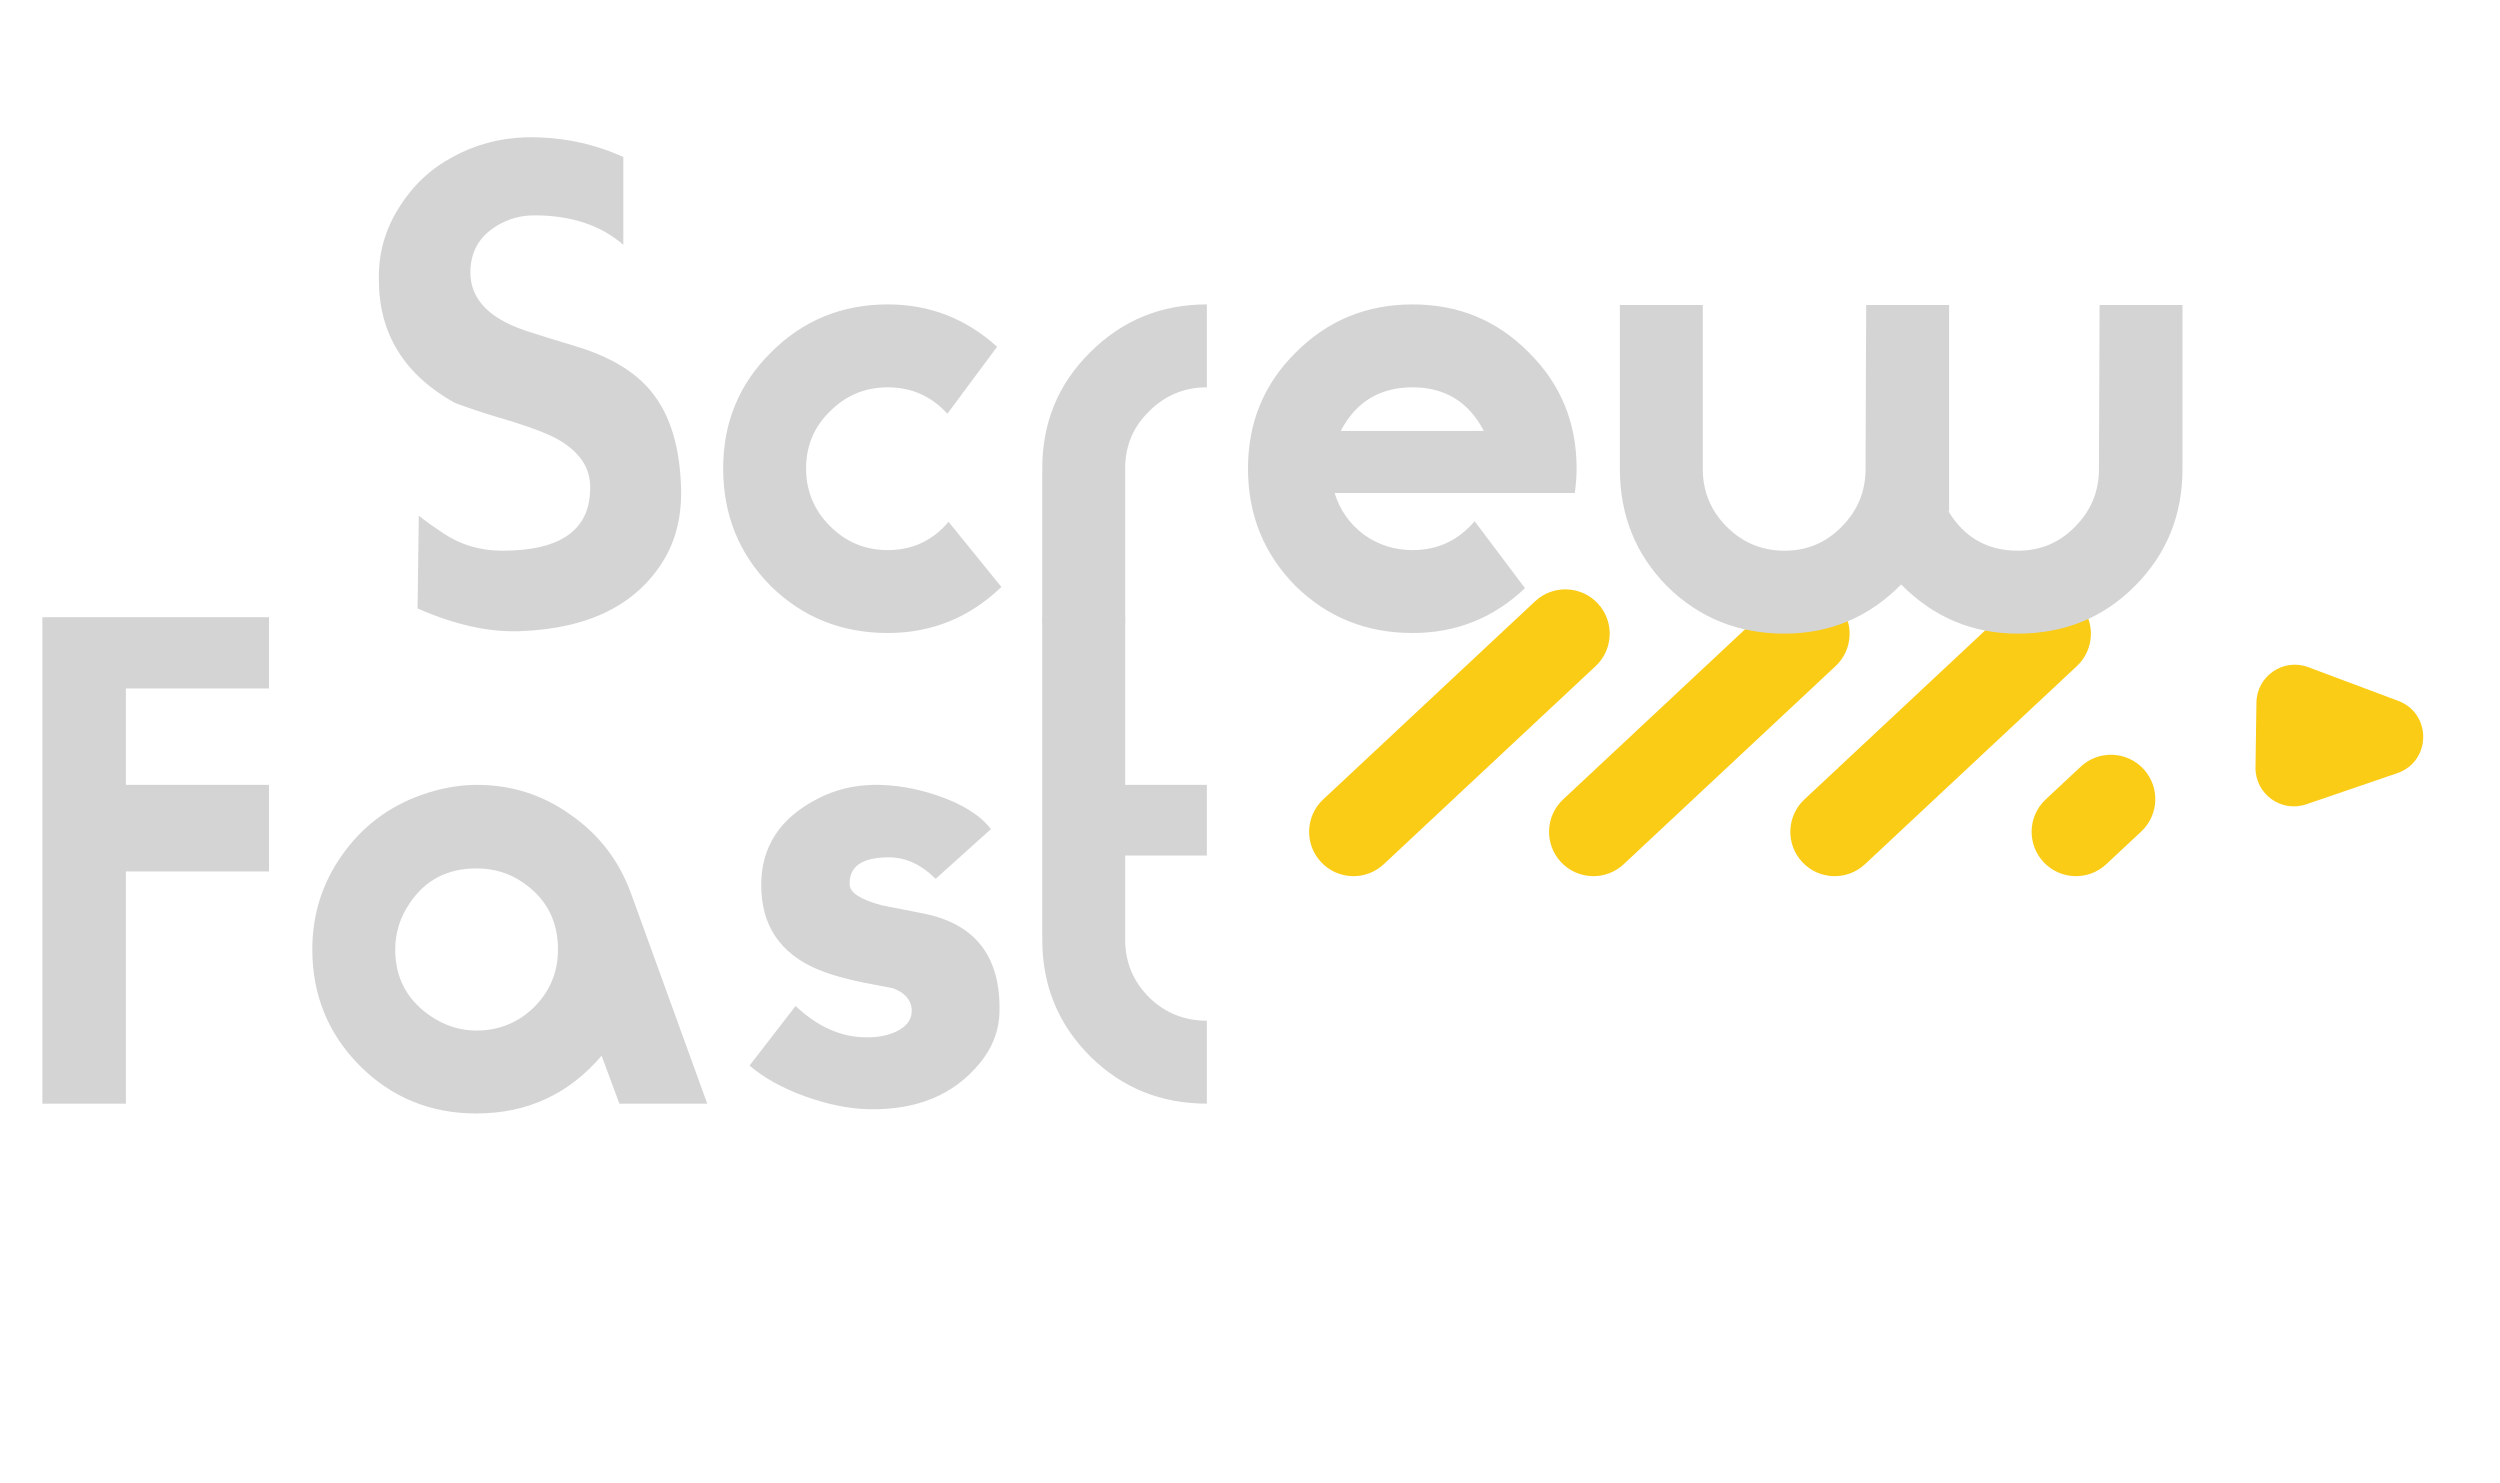
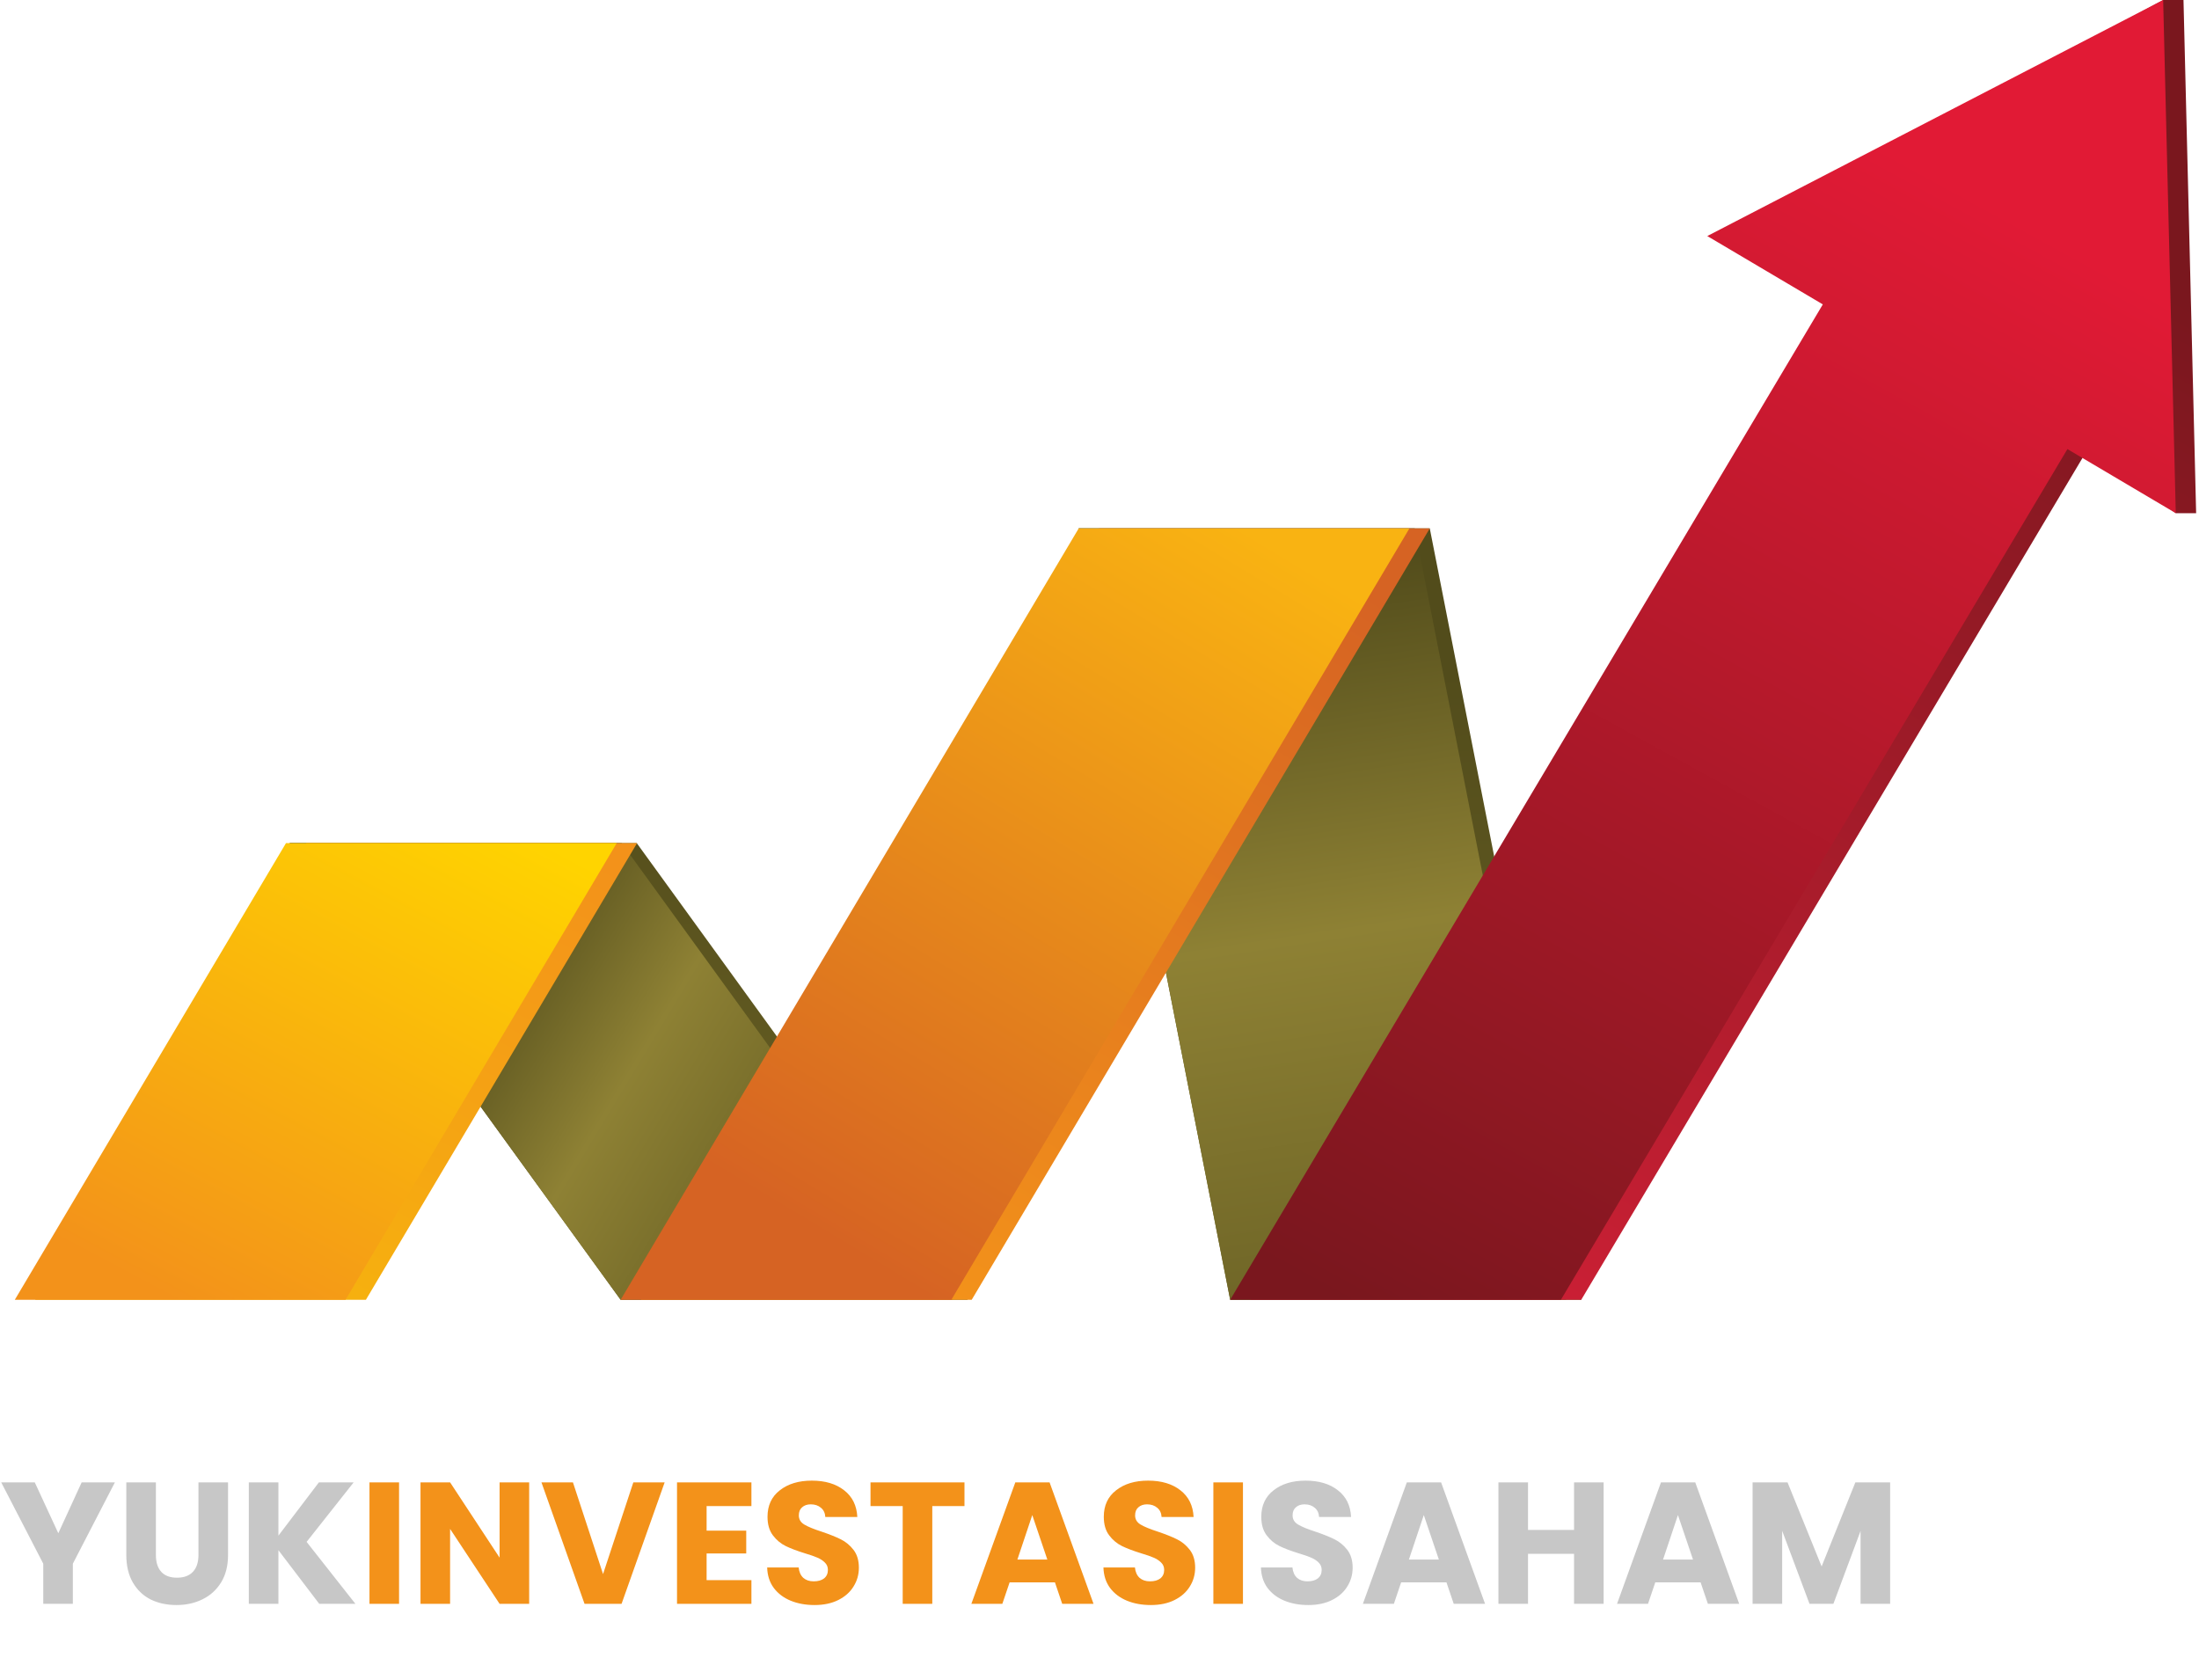
- <svg xmlns="http://www.w3.org/2000/svg" width="521" height="309" fill="none">
-   <rect width="78.937" height="18.485" x="269" y="172.911" fill="#facc15" rx="9.242" transform="rotate(-43.075 269 172.911)" />
-   <rect width="78.937" height="18.485" x="319" y="172.911" fill="#facc15" rx="9.242" transform="rotate(-43.075 319 172.911)" />
-   <rect width="78.937" height="18.485" x="369.285" y="172.911" fill="#facc15" rx="9.242" transform="rotate(-43.075 369.285 172.911)" />
-   <rect width="28.464" height="18.485" x="419.57" y="172.911" fill="#facc15" rx="9.242" transform="rotate(-43.075 419.57 172.911)" />
-   <path fill="#facc15" d="M499.804 146.068c7.03 2.636 6.885 12.63-.219 15.061l-18.951 6.483c-5.238 1.792-10.669-2.15-10.589-7.686l.196-13.514c.081-5.535 5.624-9.318 10.808-7.374l18.755 7.03Z" />
-   <path fill="#d4d4d4" d="M141.933 101.584c.171 5.803-1.024 10.837-3.584 15.104-5.717 9.387-15.701 14.336-29.952 14.848-6.485.256-13.61-1.323-21.376-4.736l.256-19.328c1.28 1.024 2.944 2.219 4.992 3.584 3.67 2.475 7.808 3.712 12.416 3.712 12.203 0 18.304-4.352 18.304-13.056v-.256c0-4.01-2.219-7.296-6.656-9.856-2.389-1.365-6.827-2.987-13.312-4.864a137.675 137.675 0 0 1-8.32-2.816c-10.496-5.888-15.744-14.421-15.744-25.6v-.768c0-5.12 1.408-9.899 4.224-14.336 2.816-4.523 6.528-8.021 11.136-10.496 4.693-2.56 9.728-3.925 15.104-4.096 7.253-.17 14.08 1.195 20.48 4.096v18.304c-4.693-4.096-10.88-6.144-18.56-6.144-2.816 0-5.419.725-7.808 2.176-3.67 2.219-5.504 5.461-5.504 9.728 0 5.803 4.267 9.984 12.8 12.544 1.536.512 4.565 1.45 9.088 2.816 7.68 2.304 13.184 5.76 16.512 10.368 3.413 4.608 5.248 10.965 5.504 19.072Zm66.758 20.736c-6.656 6.4-14.549 9.6-23.68 9.6-9.643 0-17.792-3.285-24.448-9.856-6.571-6.656-9.856-14.805-9.856-24.448 0-9.557 3.328-17.621 9.984-24.192 6.656-6.656 14.763-9.984 24.32-9.984 8.704 0 16.299 2.944 22.784 8.832l-10.368 13.952c-3.328-3.67-7.467-5.504-12.416-5.504-4.693 0-8.704 1.664-12.032 4.992-3.328 3.243-4.992 7.21-4.992 11.904 0 4.693 1.664 8.704 4.992 12.032 3.328 3.328 7.339 4.992 12.032 4.992 5.12 0 9.344-1.963 12.672-5.888l11.008 13.568Zm42.82-41.6c-4.693 0-8.704 1.664-12.032 4.992-3.328 3.243-4.992 7.21-4.992 11.904V130h-17.28V97.616c0-9.557 3.328-17.621 9.984-24.192 6.656-6.656 14.763-9.984 24.32-9.984v17.28Zm77.051 16.896c0 1.707-.128 3.413-.384 5.12H278.13c1.109 3.584 3.157 6.485 6.144 8.704 2.987 2.133 6.357 3.2 10.112 3.2 5.205 0 9.515-2.005 12.928-6.016l10.496 13.952c-6.571 6.229-14.379 9.344-23.424 9.344-9.643 0-17.792-3.285-24.448-9.856-6.571-6.656-9.856-14.805-9.856-24.448 0-9.557 3.328-17.621 9.984-24.192 6.656-6.656 14.763-9.984 24.32-9.984s17.621 3.328 24.192 9.984c6.656 6.57 9.984 14.635 9.984 24.192Zm-19.328-7.808c-3.157-6.059-8.107-9.088-14.848-9.088-6.827 0-11.819 3.03-14.976 9.088h29.824Zm145.596 7.936c0 9.643-3.328 17.792-9.984 24.448-6.571 6.571-14.677 9.856-24.32 9.856-9.472 0-17.579-3.413-24.32-10.24-6.741 6.827-14.848 10.24-24.32 10.24-9.643 0-17.792-3.285-24.448-9.856-6.571-6.656-9.856-14.805-9.856-24.448V63.568h17.28v34.176c0 4.693 1.664 8.704 4.992 12.032 3.328 3.328 7.339 4.992 12.032 4.992s8.661-1.664 11.904-4.992c3.328-3.328 4.992-7.339 4.992-12.032l.128-34.176h17.28v43.008h-.128c3.328 5.461 8.149 8.192 14.464 8.192 4.693 0 8.661-1.664 11.904-4.992 3.328-3.328 4.992-7.339 4.992-12.032l.128-34.176h17.28v34.176Z" />
-   <path fill="#d4d4d4" d="M56.064 181.616H26.24V230H8.832V128.624h47.232v14.848H26.24v20.096h29.824v18.048ZM147.389 230h-18.304l-3.712-9.984c-6.827 8.021-15.531 12.032-26.112 12.032-9.557 0-17.664-3.328-24.32-9.984-6.57-6.656-9.856-14.72-9.856-24.192 0-7.253 2.048-13.781 6.144-19.584 4.096-5.888 9.557-10.069 16.384-12.544 4.01-1.451 7.936-2.176 11.776-2.176 7.253 0 13.781 2.091 19.584 6.272 5.888 4.096 10.069 9.557 12.544 16.384L147.389 230Zm-31.104-32.128c0-5.973-2.432-10.624-7.296-13.952-2.816-1.963-6.059-2.944-9.728-2.944-5.973 0-10.581 2.389-13.824 7.168-2.048 2.987-3.072 6.229-3.072 9.728 0 5.888 2.432 10.496 7.296 13.824 2.987 2.048 6.187 3.072 9.6 3.072 4.693 0 8.704-1.621 12.032-4.864 3.328-3.328 4.992-7.339 4.992-12.032Zm92.015 12.544c0 4.096-1.365 7.808-4.096 11.136-5.461 6.656-13.227 9.856-23.296 9.6-4.011-.085-8.405-.981-13.184-2.688-4.693-1.707-8.533-3.84-11.52-6.4l9.6-12.416c4.608 4.352 9.515 6.528 14.72 6.528h.384c2.133 0 4.053-.384 5.76-1.152 2.219-1.024 3.328-2.475 3.328-4.352v-.512c-.256-1.963-1.579-3.371-3.968-4.224-.939-.171-2.944-.555-6.016-1.152-3.84-.768-7.083-1.707-9.728-2.816-7.765-3.328-11.648-9.173-11.648-17.536 0-8.021 3.968-14.037 11.904-18.048 3.499-1.792 7.296-2.731 11.392-2.816 4.267-.085 8.704.64 13.312 2.176 5.291 1.792 9.045 4.139 11.264 7.04l-11.52 10.368c-2.987-2.987-6.229-4.48-9.728-4.48-5.461 0-8.192 1.792-8.192 5.376v.256c0 1.707 2.219 3.157 6.656 4.352.341.085 3.157.64 8.448 1.664 10.752 2.048 16.128 8.619 16.128 19.712v.384ZM251.511 230c-9.557 0-17.664-3.285-24.32-9.856-6.656-6.656-9.984-14.763-9.984-24.32v-67.2h17.28v34.944h17.024v14.72h-17.024v17.536c0 4.693 1.664 8.704 4.992 12.032 3.328 3.243 7.339 4.864 12.032 4.864V230Z" />
+ <svg xmlns="http://www.w3.org/2000/svg" width="305" height="233" viewBox="0 0 305 233" fill="none">
+   <path d="M219.317 180.283H170.623L149.613 73.289H198.309L219.317 180.283Z" fill="url(#paint0_linear_7_210)" />
+   <path d="M134.233 180.283H86.08L40.165 116.943H88.319L134.233 180.283Z" fill="url(#paint1_linear_7_210)" />
+   <path d="M217.225 180.283H170.623L149.613 73.289H196.217L217.225 180.283Z" fill="url(#paint2_linear_7_210)" />
+   <path d="M132.14 180.283H86.08L40.165 116.943H86.225L132.14 180.283Z" fill="url(#paint3_linear_7_210)" />
+   <path d="M15.936 205.607L10.104 216.887V222.455H6V216.887L0.168 205.607H4.824L8.088 212.663L11.328 205.607H15.936ZM21.622 205.607V215.687C21.622 216.695 21.87 217.471 22.366 218.015C22.862 218.559 23.59 218.831 24.55 218.831C25.51 218.831 26.246 218.559 26.758 218.015C27.27 217.471 27.526 216.695 27.526 215.687V205.607H31.63V215.663C31.63 217.167 31.31 218.439 30.67 219.479C30.03 220.519 29.166 221.303 28.078 221.831C27.006 222.359 25.806 222.623 24.478 222.623C23.15 222.623 21.958 222.367 20.902 221.855C19.862 221.327 19.038 220.543 18.43 219.503C17.822 218.447 17.518 217.167 17.518 215.663V205.607H21.622ZM44.279 222.455L38.615 215.015V222.455H34.511V205.607H38.615V212.999L44.231 205.607H49.055L42.527 213.863L49.295 222.455H44.279ZM181.467 222.623C180.235 222.623 179.131 222.423 178.155 222.023C177.179 221.623 176.395 221.031 175.803 220.247C175.227 219.463 174.923 218.519 174.891 217.415H179.259C179.323 218.039 179.539 218.519 179.907 218.855C180.275 219.175 180.755 219.335 181.347 219.335C181.955 219.335 182.435 219.199 182.787 218.927C183.139 218.639 183.315 218.247 183.315 217.751C183.315 217.335 183.171 216.991 182.883 216.719C182.611 216.447 182.267 216.223 181.851 216.047C181.451 215.871 180.875 215.671 180.123 215.447C179.035 215.111 178.147 214.775 177.459 214.439C176.771 214.103 176.179 213.607 175.683 212.951C175.187 212.295 174.939 211.439 174.939 210.383C174.939 208.815 175.507 207.591 176.643 206.711C177.779 205.815 179.259 205.367 181.083 205.367C182.939 205.367 184.435 205.815 185.571 206.711C186.707 207.591 187.315 208.823 187.395 210.407H182.955C182.923 209.863 182.723 209.439 182.355 209.135C181.987 208.815 181.515 208.655 180.939 208.655C180.443 208.655 180.043 208.791 179.739 209.063C179.435 209.319 179.283 209.695 179.283 210.191C179.283 210.735 179.539 211.159 180.051 211.463C180.563 211.767 181.363 212.095 182.451 212.447C183.539 212.815 184.419 213.167 185.091 213.503C185.779 213.839 186.371 214.327 186.867 214.967C187.363 215.607 187.611 216.431 187.611 217.439C187.611 218.399 187.363 219.271 186.867 220.055C186.387 220.839 185.683 221.463 184.755 221.927C183.827 222.391 182.731 222.623 181.467 222.623ZM200.624 219.479H194.336L193.328 222.455H189.032L195.128 205.607H199.88L205.976 222.455H201.632L200.624 219.479ZM199.568 216.311L197.48 210.143L195.416 216.311H199.568ZM222.424 205.607V222.455H218.32V215.519H211.936V222.455H207.832V205.607H211.936V212.207H218.32V205.607H222.424ZM235.874 219.479H229.586L228.578 222.455H224.282L230.378 205.607H235.13L241.226 222.455H236.882L235.874 219.479ZM234.818 216.311L232.73 210.143L230.666 216.311H234.818ZM262.162 205.607V222.455H258.058V212.351L254.29 222.455H250.978L247.186 212.327V222.455H243.082V205.607H247.93L252.658 217.271L257.338 205.607H262.162Z" fill="#C7C7C7" />
+   <path d="M55.35 205.607V222.455H51.246V205.607H55.35ZM73.396 222.455H69.292L62.428 212.063V222.455H58.324V205.607H62.428L69.292 216.047V205.607H73.396V222.455ZM92.187 205.607L86.211 222.455H81.075L75.099 205.607H79.467L83.643 218.327L87.843 205.607H92.187ZM98.006 208.895V212.303H103.502V215.471H98.006V219.167H104.222V222.455H93.902V205.607H104.222V208.895H98.006ZM112.982 222.623C111.75 222.623 110.646 222.423 109.67 222.023C108.694 221.623 107.91 221.031 107.318 220.247C106.742 219.463 106.438 218.519 106.406 217.415H110.774C110.838 218.039 111.054 218.519 111.422 218.855C111.79 219.175 112.27 219.335 112.862 219.335C113.47 219.335 113.95 219.199 114.302 218.927C114.654 218.639 114.83 218.247 114.83 217.751C114.83 217.335 114.686 216.991 114.398 216.719C114.126 216.447 113.782 216.223 113.366 216.047C112.966 215.871 112.39 215.671 111.638 215.447C110.55 215.111 109.662 214.775 108.974 214.439C108.286 214.103 107.694 213.607 107.198 212.951C106.702 212.295 106.454 211.439 106.454 210.383C106.454 208.815 107.022 207.591 108.158 206.711C109.294 205.815 110.774 205.367 112.598 205.367C114.454 205.367 115.95 205.815 117.086 206.711C118.222 207.591 118.83 208.823 118.91 210.407H114.47C114.438 209.863 114.238 209.439 113.87 209.135C113.502 208.815 113.03 208.655 112.454 208.655C111.958 208.655 111.558 208.791 111.254 209.063C110.95 209.319 110.798 209.695 110.798 210.191C110.798 210.735 111.054 211.159 111.566 211.463C112.078 211.767 112.878 212.095 113.966 212.447C115.054 212.815 115.934 213.167 116.606 213.503C117.294 213.839 117.886 214.327 118.382 214.967C118.878 215.607 119.126 216.431 119.126 217.439C119.126 218.399 118.878 219.271 118.382 220.055C117.902 220.839 117.198 221.463 116.27 221.927C115.342 222.391 114.246 222.623 112.982 222.623ZM133.772 205.607V208.895H129.308V222.455H125.204V208.895H120.74V205.607H133.772ZM146.32 219.479H140.032L139.024 222.455H134.728L140.824 205.607H145.576L151.672 222.455H147.328L146.32 219.479ZM145.264 216.311L143.176 210.143L141.112 216.311H145.264ZM159.623 222.623C158.391 222.623 157.287 222.423 156.311 222.023C155.335 221.623 154.551 221.031 153.959 220.247C153.383 219.463 153.079 218.519 153.047 217.415H157.415C157.479 218.039 157.695 218.519 158.063 218.855C158.431 219.175 158.911 219.335 159.503 219.335C160.111 219.335 160.591 219.199 160.943 218.927C161.295 218.639 161.471 218.247 161.471 217.751C161.471 217.335 161.327 216.991 161.039 216.719C160.767 216.447 160.423 216.223 160.007 216.047C159.607 215.871 159.031 215.671 158.279 215.447C157.191 215.111 156.303 214.775 155.615 214.439C154.927 214.103 154.335 213.607 153.839 212.951C153.343 212.295 153.095 211.439 153.095 210.383C153.095 208.815 153.663 207.591 154.799 206.711C155.935 205.815 157.415 205.367 159.239 205.367C161.095 205.367 162.591 205.815 163.727 206.711C164.863 207.591 165.471 208.823 165.551 210.407H161.111C161.079 209.863 160.879 209.439 160.511 209.135C160.143 208.815 159.671 208.655 159.095 208.655C158.599 208.655 158.199 208.791 157.895 209.063C157.591 209.319 157.439 209.695 157.439 210.191C157.439 210.735 157.695 211.159 158.207 211.463C158.719 211.767 159.519 212.095 160.607 212.447C161.695 212.815 162.575 213.167 163.247 213.503C163.935 213.839 164.527 214.327 165.023 214.967C165.519 215.607 165.767 216.431 165.767 217.439C165.767 218.399 165.519 219.271 165.023 220.055C164.543 220.839 163.839 221.463 162.911 221.927C161.983 222.391 160.887 222.623 159.623 222.623ZM172.397 205.607V222.455H168.293V205.607H172.397Z" fill="#F3921A" />
+   <path d="M134.776 180.283H88.903L152.437 73.289H198.309L134.776 180.283Z" fill="url(#paint4_linear_7_210)" />
+   <path d="M4.876 180.283H50.749L88.361 116.943H42.489L4.876 180.283Z" fill="url(#paint5_linear_7_210)" />
+   <path d="M304.603 71.179L302.849 5.14358e-05H300.027L239.623 32.74L255.648 42.22L173.445 180.283H219.317L289.572 62.288L301.779 71.179H304.603Z" fill="url(#paint6_linear_7_210)" />
+   <path d="M131.951 180.283H86.08L149.615 73.289H195.485L131.951 180.283Z" fill="url(#paint7_linear_7_210)" />
+   <path d="M2.053 180.283H47.924L85.537 116.943H39.665L2.053 180.283Z" fill="url(#paint8_linear_7_210)" />
+   <path d="M301.779 71.179L300.027 5.14358e-05L236.799 32.74L252.824 42.22L170.623 180.283H216.495L286.749 62.288L301.779 71.179Z" fill="url(#paint9_linear_7_210)" />
+   <defs>
+     <linearGradient id="paint0_linear_7_210" x1="187.946" y1="175.223" x2="182.132" y2="94.293" gradientUnits="userSpaceOnUse">
+       <stop stop-color="#6B6225" />
+       <stop offset="1" stop-color="#524C1B" />
+     </linearGradient>
+     <linearGradient id="paint1_linear_7_210" x1="89.618" y1="182.286" x2="83.805" y2="101.356" gradientUnits="userSpaceOnUse">
+       <stop stop-color="#6B6225" />
+       <stop offset="1" stop-color="#524C1B" />
+     </linearGradient>
+     <linearGradient id="paint2_linear_7_210" x1="176.172" y1="78.981" x2="192.255" y2="185.067" gradientUnits="userSpaceOnUse">
+       <stop stop-color="#524C1B" />
+       <stop offset="0.477" stop-color="#8E8134" />
+       <stop offset="1" stop-color="#6B6225" />
+     </linearGradient>
+     <linearGradient id="paint3_linear_7_210" x1="64.742" y1="135.698" x2="111.592" y2="163.957" gradientUnits="userSpaceOnUse">
+       <stop stop-color="#524C1B" />
+       <stop offset="0.477" stop-color="#8E8134" />
+       <stop offset="1" stop-color="#6B6225" />
+     </linearGradient>
+     <linearGradient id="paint4_linear_7_210" x1="116.863" y1="171.169" x2="175.703" y2="73.52" gradientUnits="userSpaceOnUse">
+       <stop stop-color="#F3921A" />
+       <stop offset="1" stop-color="#D66323" />
+     </linearGradient>
+     <linearGradient id="paint5_linear_7_210" x1="66.707" y1="110.667" x2="29.15" y2="181.609" gradientUnits="userSpaceOnUse">
+       <stop stop-color="#F3921A" />
+       <stop offset="1" stop-color="#F7B50D" />
+     </linearGradient>
+     <linearGradient id="paint6_linear_7_210" x1="283.527" y1="31.127" x2="198.841" y2="185.693" gradientUnits="userSpaceOnUse">
+       <stop stop-color="#7A171E" />
+       <stop offset="1" stop-color="#D02036" />
+     </linearGradient>
+     <linearGradient id="paint7_linear_7_210" x1="114.039" y1="171.169" x2="172.879" y2="73.52" gradientUnits="userSpaceOnUse">
+       <stop stop-color="#D66323" />
+       <stop offset="1" stop-color="#F9B312" />
+     </linearGradient>
+     <linearGradient id="paint8_linear_7_210" x1="63.883" y1="110.667" x2="26.326" y2="181.609" gradientUnits="userSpaceOnUse">
+       <stop stop-color="#FFD400" />
+       <stop offset="1" stop-color="#F3921A" />
+     </linearGradient>
+     <linearGradient id="paint9_linear_7_210" x1="280.703" y1="31.127" x2="196.017" y2="185.693" gradientUnits="userSpaceOnUse">
+       <stop stop-color="#E11A35" />
+       <stop offset="1" stop-color="#7A171E" />
+     </linearGradient>
+   </defs>
</svg>
